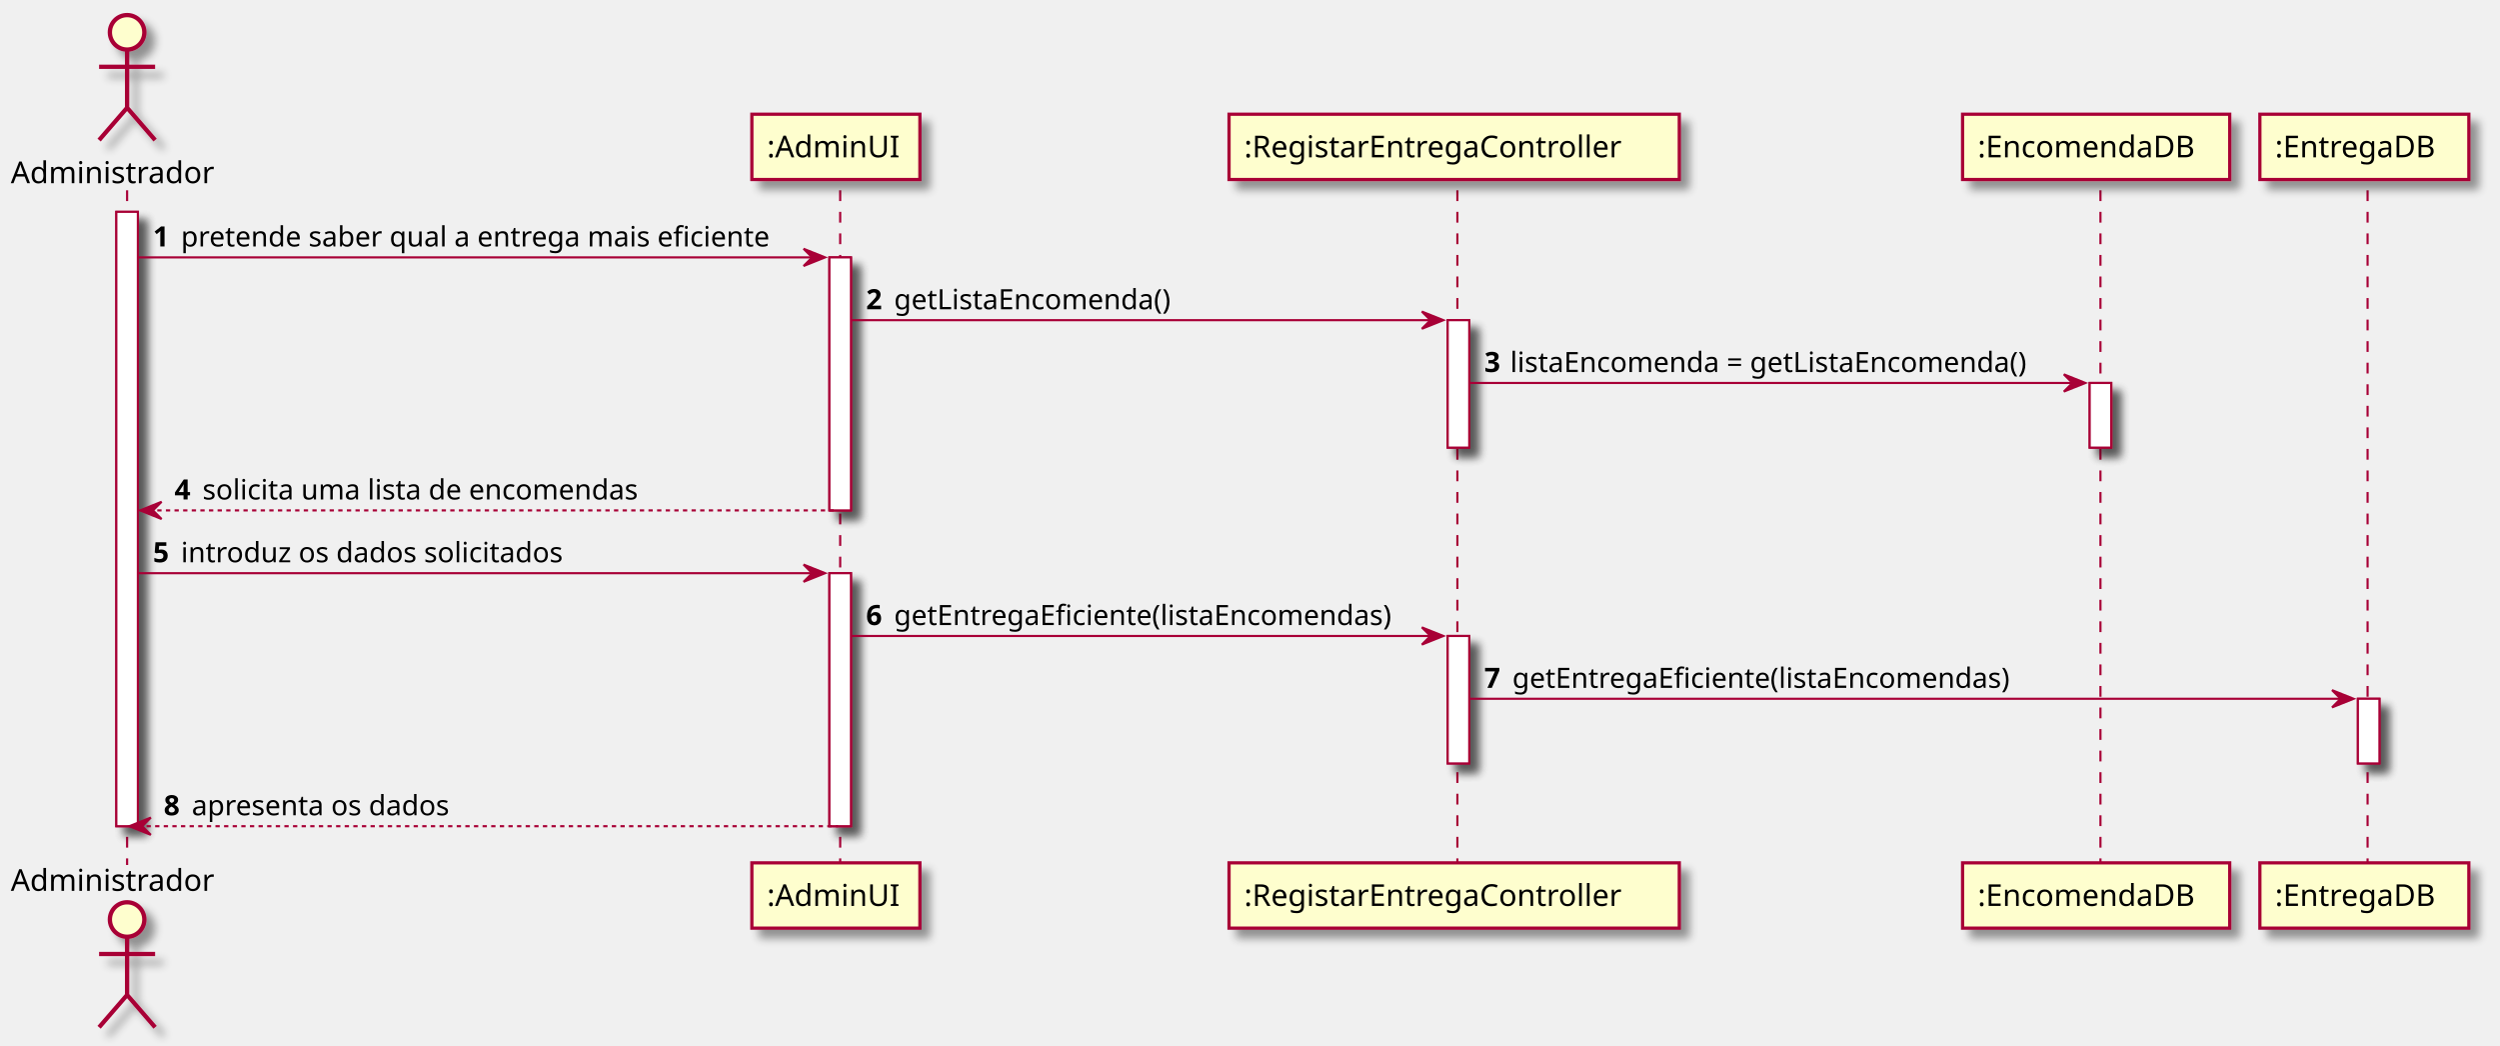
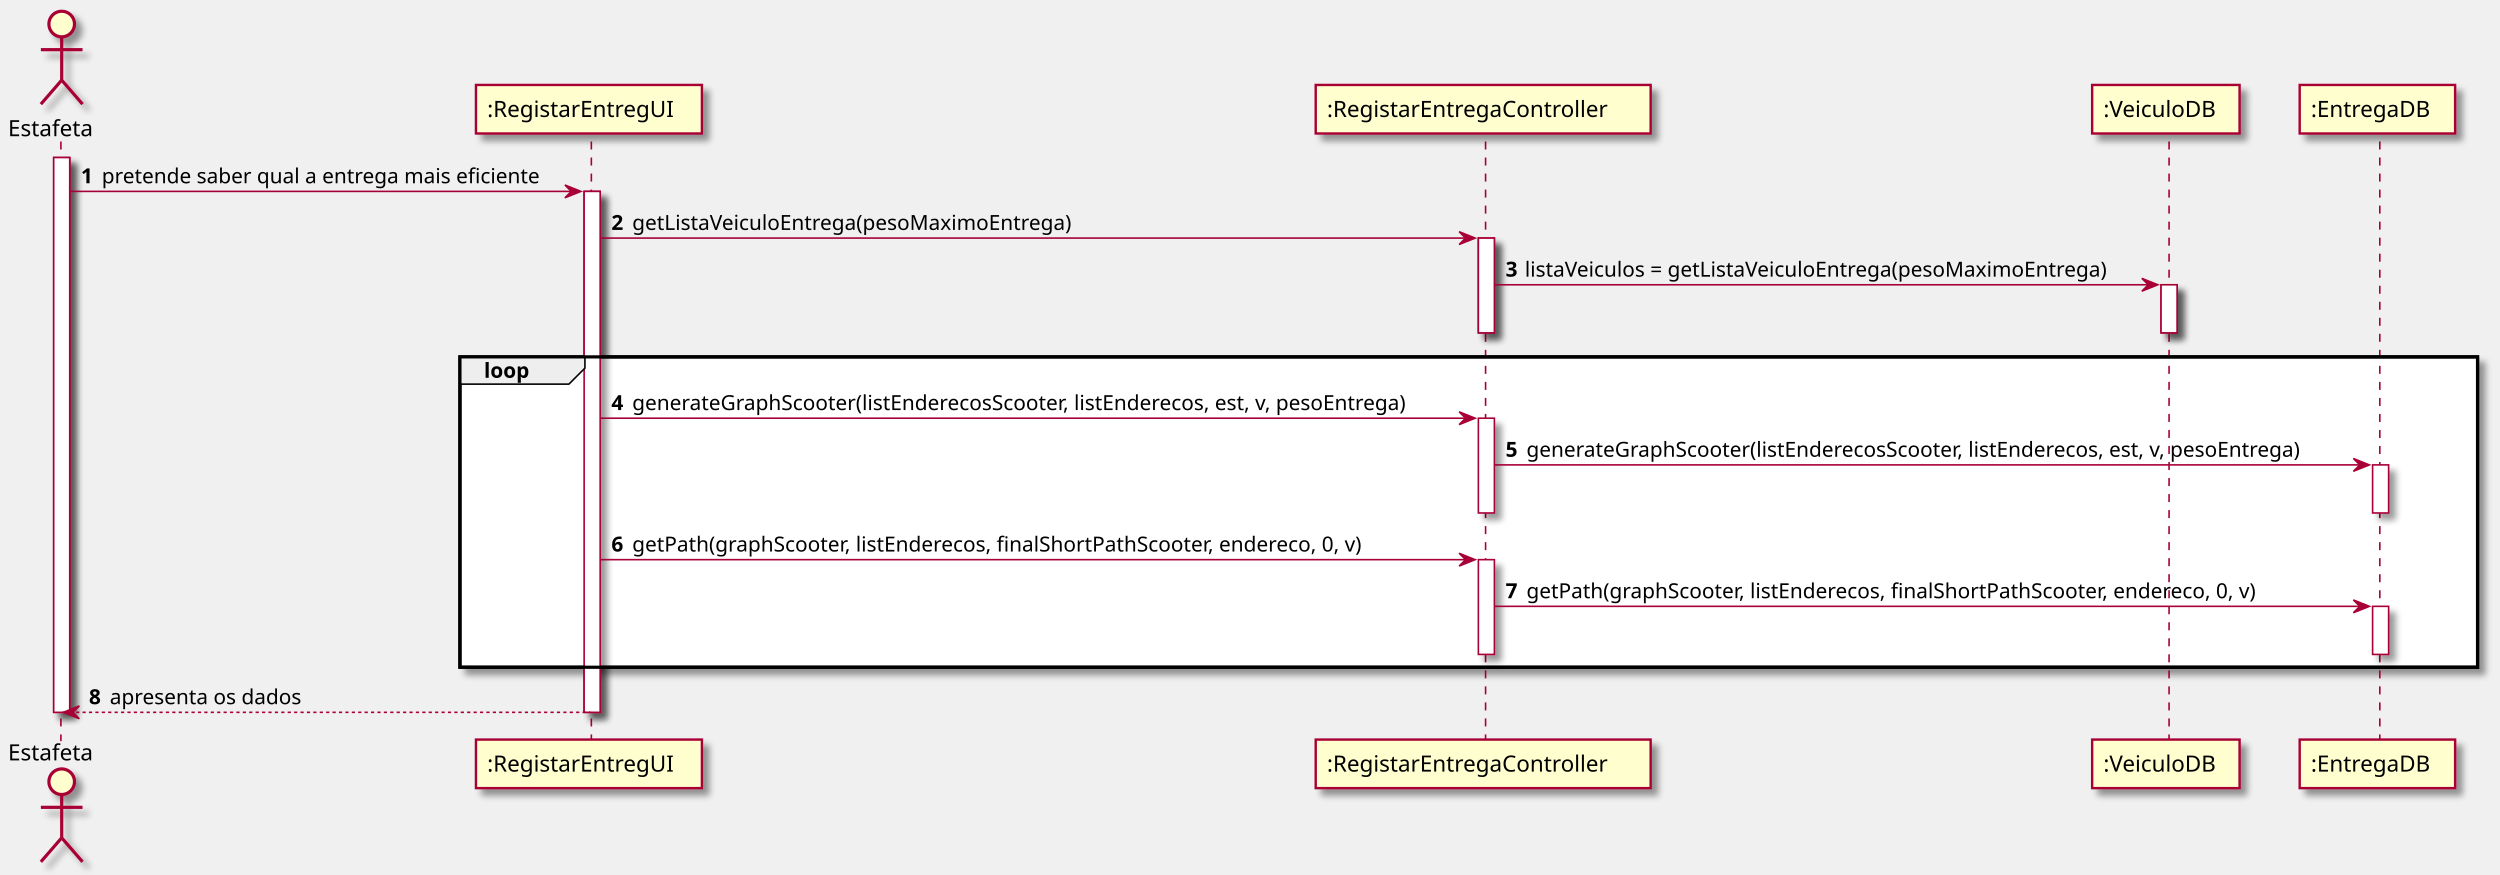
- <svg xmlns="http://www.w3.org/2000/svg" contentScriptType="application/ecmascript" contentStyleType="text/css" height="485px" preserveAspectRatio="none" style="width:1160px;height:485px;" version="1.1" viewBox="0 0 1160 485" width="1160px" zoomAndPan="magnify">
+ <svg xmlns="http://www.w3.org/2000/svg" contentScriptType="application/ecmascript" contentStyleType="text/css" height="546px" preserveAspectRatio="none" style="width:1560px;height:546px;" version="1.1" viewBox="0 0 1560 546" width="1560px" zoomAndPan="magnify">
  <defs>
-     <filter height="300%" id="frrg1owxko8of" width="300%" x="-1" y="-1">
+     <filter height="300%" id="f4fiiwxjgeqdr" width="300%" x="-1" y="-1">
      <feGaussianBlur result="blurOut" stdDeviation="2.0" />
      <feColorMatrix in="blurOut" result="blurOut2" type="matrix" values="0 0 0 0 0 0 0 0 0 0 0 0 0 0 0 0 0 0 .4 0" />
      <feOffset dx="4.0" dy="4.0" in="blurOut2" result="blurOut3" />
      <feBlend in="SourceGraphic" in2="blurOut3" mode="normal" />
    </filter>
  </defs>
  <g>
-     <rect fill="#FFFFFF" filter="url(#frrg1owxko8of)" height="285.062" style="stroke:#A80036;stroke-width:1.0;" width="10" x="54" y="98.297" />
-     <rect fill="#FFFFFF" filter="url(#frrg1owxko8of)" height="117.398" style="stroke:#A80036;stroke-width:1.0;" width="10" x="385" y="119.43" />
-     <rect fill="#FFFFFF" filter="url(#frrg1owxko8of)" height="117.398" style="stroke:#A80036;stroke-width:1.0;" width="10" x="385" y="265.961" />
-     <rect fill="#FFFFFF" filter="url(#frrg1owxko8of)" height="59.133" style="stroke:#A80036;stroke-width:1.0;" width="10" x="672" y="148.562" />
-     <rect fill="#FFFFFF" filter="url(#frrg1owxko8of)" height="59.133" style="stroke:#A80036;stroke-width:1.0;" width="10" x="672" y="295.094" />
-     <rect fill="#FFFFFF" filter="url(#frrg1owxko8of)" height="30" style="stroke:#A80036;stroke-width:1.0;" width="10" x="970" y="177.695" />
-     <rect fill="#FFFFFF" filter="url(#frrg1owxko8of)" height="30" style="stroke:#A80036;stroke-width:1.0;" width="10" x="1094.5" y="324.227" />
-     <line style="stroke:#A80036;stroke-width:1.0;stroke-dasharray:5.0,5.0;" x1="59" x2="59" y1="88.297" y2="401.359" />
-     <line style="stroke:#A80036;stroke-width:1.0;stroke-dasharray:5.0,5.0;" x1="390" x2="390" y1="88.297" y2="401.359" />
-     <line style="stroke:#A80036;stroke-width:1.0;stroke-dasharray:5.0,5.0;" x1="676.5" x2="676.5" y1="88.297" y2="401.359" />
-     <line style="stroke:#A80036;stroke-width:1.0;stroke-dasharray:5.0,5.0;" x1="975" x2="975" y1="88.297" y2="401.359" />
-     <line style="stroke:#A80036;stroke-width:1.0;stroke-dasharray:5.0,5.0;" x1="1099" x2="1099" y1="88.297" y2="401.359" />
-     <text fill="#000000" font-family="sans-serif" font-size="14" lengthAdjust="spacing" textLength="102" x="5" y="84.995">Administrador</text>
-     <ellipse cx="59" cy="15" fill="#FEFECE" filter="url(#frrg1owxko8of)" rx="8" ry="8" style="stroke:#A80036;stroke-width:2.0;" />
-     <path d="M59,23 L59,50 M46,31 L72,31 M59,50 L46,65 M59,50 L72,65 " fill="none" filter="url(#frrg1owxko8of)" style="stroke:#A80036;stroke-width:2.0;" />
-     <text fill="#000000" font-family="sans-serif" font-size="14" lengthAdjust="spacing" textLength="102" x="5" y="413.354">Administrador</text>
-     <ellipse cx="59" cy="426.656" fill="#FEFECE" filter="url(#frrg1owxko8of)" rx="8" ry="8" style="stroke:#A80036;stroke-width:2.0;" />
-     <path d="M59,434.656 L59,461.656 M46,442.656 L72,442.656 M59,461.656 L46,476.656 M59,461.656 L72,476.656 " fill="none" filter="url(#frrg1owxko8of)" style="stroke:#A80036;stroke-width:2.0;" />
-     <rect fill="#FEFECE" filter="url(#frrg1owxko8of)" height="30.297" style="stroke:#A80036;stroke-width:1.5;" width="78" x="349" y="53" />
-     <text fill="#000000" font-family="sans-serif" font-size="14" lengthAdjust="spacing" textLength="64" x="356" y="72.995">:AdminUI</text>
-     <rect fill="#FEFECE" filter="url(#frrg1owxko8of)" height="30.297" style="stroke:#A80036;stroke-width:1.5;" width="78" x="349" y="400.359" />
-     <text fill="#000000" font-family="sans-serif" font-size="14" lengthAdjust="spacing" textLength="64" x="356" y="420.354">:AdminUI</text>
-     <rect fill="#FEFECE" filter="url(#frrg1owxko8of)" height="30.297" style="stroke:#A80036;stroke-width:1.5;" width="209" x="570.5" y="53" />
-     <text fill="#000000" font-family="sans-serif" font-size="14" lengthAdjust="spacing" textLength="195" x="577.5" y="72.995">:RegistarEntregaController</text>
-     <rect fill="#FEFECE" filter="url(#frrg1owxko8of)" height="30.297" style="stroke:#A80036;stroke-width:1.5;" width="209" x="570.5" y="400.359" />
-     <text fill="#000000" font-family="sans-serif" font-size="14" lengthAdjust="spacing" textLength="195" x="577.5" y="420.354">:RegistarEntregaController</text>
-     <rect fill="#FEFECE" filter="url(#frrg1owxko8of)" height="30.297" style="stroke:#A80036;stroke-width:1.5;" width="124" x="911" y="53" />
-     <text fill="#000000" font-family="sans-serif" font-size="14" lengthAdjust="spacing" textLength="110" x="918" y="72.995">:EncomendaDB</text>
-     <rect fill="#FEFECE" filter="url(#frrg1owxko8of)" height="30.297" style="stroke:#A80036;stroke-width:1.5;" width="124" x="911" y="400.359" />
-     <text fill="#000000" font-family="sans-serif" font-size="14" lengthAdjust="spacing" textLength="110" x="918" y="420.354">:EncomendaDB</text>
-     <rect fill="#FEFECE" filter="url(#frrg1owxko8of)" height="30.297" style="stroke:#A80036;stroke-width:1.5;" width="97" x="1049" y="53" />
-     <text fill="#000000" font-family="sans-serif" font-size="14" lengthAdjust="spacing" textLength="83" x="1056" y="72.995">:EntregaDB</text>
-     <rect fill="#FEFECE" filter="url(#frrg1owxko8of)" height="30.297" style="stroke:#A80036;stroke-width:1.5;" width="97" x="1049" y="400.359" />
-     <text fill="#000000" font-family="sans-serif" font-size="14" lengthAdjust="spacing" textLength="83" x="1056" y="420.354">:EntregaDB</text>
-     <rect fill="#FFFFFF" filter="url(#frrg1owxko8of)" height="285.062" style="stroke:#A80036;stroke-width:1.0;" width="10" x="54" y="98.297" />
-     <rect fill="#FFFFFF" filter="url(#frrg1owxko8of)" height="117.398" style="stroke:#A80036;stroke-width:1.0;" width="10" x="385" y="119.43" />
-     <rect fill="#FFFFFF" filter="url(#frrg1owxko8of)" height="117.398" style="stroke:#A80036;stroke-width:1.0;" width="10" x="385" y="265.961" />
-     <rect fill="#FFFFFF" filter="url(#frrg1owxko8of)" height="59.133" style="stroke:#A80036;stroke-width:1.0;" width="10" x="672" y="148.562" />
-     <rect fill="#FFFFFF" filter="url(#frrg1owxko8of)" height="59.133" style="stroke:#A80036;stroke-width:1.0;" width="10" x="672" y="295.094" />
-     <rect fill="#FFFFFF" filter="url(#frrg1owxko8of)" height="30" style="stroke:#A80036;stroke-width:1.0;" width="10" x="970" y="177.695" />
-     <rect fill="#FFFFFF" filter="url(#frrg1owxko8of)" height="30" style="stroke:#A80036;stroke-width:1.0;" width="10" x="1094.5" y="324.227" />
-     <polygon fill="#A80036" points="373,115.43,383,119.43,373,123.43,377,119.43" style="stroke:#A80036;stroke-width:1.0;" />
-     <line style="stroke:#A80036;stroke-width:1.0;" x1="64" x2="379" y1="119.43" y2="119.43" />
-     <text fill="#000000" font-family="sans-serif" font-size="13" font-weight="bold" lengthAdjust="spacing" textLength="9" x="71" y="114.364">1</text>
-     <text fill="#000000" font-family="sans-serif" font-size="13" lengthAdjust="spacing" textLength="289" x="84" y="114.364">pretende saber qual a entrega mais eficiente</text>
-     <polygon fill="#A80036" points="660,144.562,670,148.562,660,152.562,664,148.562" style="stroke:#A80036;stroke-width:1.0;" />
-     <line style="stroke:#A80036;stroke-width:1.0;" x1="395" x2="666" y1="148.562" y2="148.562" />
-     <text fill="#000000" font-family="sans-serif" font-size="13" font-weight="bold" lengthAdjust="spacing" textLength="9" x="402" y="143.497">2</text>
-     <text fill="#000000" font-family="sans-serif" font-size="13" lengthAdjust="spacing" textLength="137" x="415" y="143.497">getListaEncomenda()</text>
-     <polygon fill="#A80036" points="958,173.695,968,177.695,958,181.695,962,177.695" style="stroke:#A80036;stroke-width:1.0;" />
-     <line style="stroke:#A80036;stroke-width:1.0;" x1="682" x2="964" y1="177.695" y2="177.695" />
-     <text fill="#000000" font-family="sans-serif" font-size="13" font-weight="bold" lengthAdjust="spacing" textLength="8" x="689" y="172.629">3</text>
-     <text fill="#000000" font-family="sans-serif" font-size="13" lengthAdjust="spacing" textLength="257" x="701" y="172.629">listaEncomenda = getListaEncomenda()</text>
-     <polygon fill="#A80036" points="75,232.828,65,236.828,75,240.828,71,236.828" style="stroke:#A80036;stroke-width:1.0;" />
-     <line style="stroke:#A80036;stroke-width:1.0;stroke-dasharray:2.0,2.0;" x1="69" x2="389" y1="236.828" y2="236.828" />
-     <text fill="#000000" font-family="sans-serif" font-size="13" font-weight="bold" lengthAdjust="spacing" textLength="9" x="81" y="231.762">4</text>
-     <text fill="#000000" font-family="sans-serif" font-size="13" lengthAdjust="spacing" textLength="214" x="94" y="231.762">solicita uma lista de encomendas</text>
-     <polygon fill="#A80036" points="373,261.961,383,265.961,373,269.961,377,265.961" style="stroke:#A80036;stroke-width:1.0;" />
-     <line style="stroke:#A80036;stroke-width:1.0;" x1="64" x2="379" y1="265.961" y2="265.961" />
-     <text fill="#000000" font-family="sans-serif" font-size="13" font-weight="bold" lengthAdjust="spacing" textLength="9" x="71" y="260.895">5</text>
-     <text fill="#000000" font-family="sans-serif" font-size="13" lengthAdjust="spacing" textLength="185" x="84" y="260.895">introduz os dados solicitados</text>
-     <polygon fill="#A80036" points="660,291.094,670,295.094,660,299.094,664,295.094" style="stroke:#A80036;stroke-width:1.0;" />
-     <line style="stroke:#A80036;stroke-width:1.0;" x1="395" x2="666" y1="295.094" y2="295.094" />
-     <text fill="#000000" font-family="sans-serif" font-size="13" font-weight="bold" lengthAdjust="spacing" textLength="9" x="402" y="290.028">6</text>
-     <text fill="#000000" font-family="sans-serif" font-size="13" lengthAdjust="spacing" textLength="245" x="415" y="290.028">getEntregaEficiente(listaEncomendas)</text>
-     <polygon fill="#A80036" points="1082.5,320.227,1092.5,324.227,1082.5,328.227,1086.5,324.227" style="stroke:#A80036;stroke-width:1.0;" />
-     <line style="stroke:#A80036;stroke-width:1.0;" x1="682" x2="1088.5" y1="324.227" y2="324.227" />
-     <text fill="#000000" font-family="sans-serif" font-size="13" font-weight="bold" lengthAdjust="spacing" textLength="9" x="689" y="319.161">7</text>
-     <text fill="#000000" font-family="sans-serif" font-size="13" lengthAdjust="spacing" textLength="245" x="702" y="319.161">getEntregaEficiente(listaEncomendas)</text>
-     <polygon fill="#A80036" points="70,379.359,60,383.359,70,387.359,66,383.359" style="stroke:#A80036;stroke-width:1.0;" />
-     <line style="stroke:#A80036;stroke-width:1.0;stroke-dasharray:2.0,2.0;" x1="64" x2="389" y1="383.359" y2="383.359" />
-     <text fill="#000000" font-family="sans-serif" font-size="13" font-weight="bold" lengthAdjust="spacing" textLength="9" x="76" y="378.293">8</text>
-     <text fill="#000000" font-family="sans-serif" font-size="13" lengthAdjust="spacing" textLength="127" x="89" y="378.293">apresenta os dados</text>
+     <rect fill="#FFFFFF" filter="url(#f4fiiwxjgeqdr)" height="346.195" style="stroke:#A80036;stroke-width:1.0;" width="10" x="33.5" y="98.297" />
+     <rect fill="#FFFFFF" filter="url(#f4fiiwxjgeqdr)" height="325.062" style="stroke:#A80036;stroke-width:1.0;" width="10" x="364.5" y="119.43" />
+     <rect fill="#FFFFFF" filter="url(#f4fiiwxjgeqdr)" height="59.133" style="stroke:#A80036;stroke-width:1.0;" width="10" x="922.5" y="148.562" />
+     <rect fill="#FFFFFF" filter="url(#f4fiiwxjgeqdr)" height="59.133" style="stroke:#A80036;stroke-width:1.0;" width="10" x="922.5" y="260.961" />
+     <rect fill="#FFFFFF" filter="url(#f4fiiwxjgeqdr)" height="59.133" style="stroke:#A80036;stroke-width:1.0;" width="10" x="922.5" y="349.227" />
+     <rect fill="#FFFFFF" filter="url(#f4fiiwxjgeqdr)" height="30" style="stroke:#A80036;stroke-width:1.0;" width="10" x="1348.5" y="177.695" />
+     <rect fill="#FFFFFF" filter="url(#f4fiiwxjgeqdr)" height="30" style="stroke:#A80036;stroke-width:1.0;" width="10" x="1480.5" y="290.094" />
+     <rect fill="#FFFFFF" filter="url(#f4fiiwxjgeqdr)" height="30" style="stroke:#A80036;stroke-width:1.0;" width="10" x="1480.5" y="378.359" />
+     <rect fill="#FFFFFF" filter="url(#f4fiiwxjgeqdr)" height="193.664" style="stroke:#000000;stroke-width:2.0;" width="1259" x="287" y="222.695" />
+     <line style="stroke:#A80036;stroke-width:1.0;stroke-dasharray:5.0,5.0;" x1="38" x2="38" y1="88.297" y2="462.492" />
+     <line style="stroke:#A80036;stroke-width:1.0;stroke-dasharray:5.0,5.0;" x1="369" x2="369" y1="88.297" y2="462.492" />
+     <line style="stroke:#A80036;stroke-width:1.0;stroke-dasharray:5.0,5.0;" x1="927" x2="927" y1="88.297" y2="462.492" />
+     <line style="stroke:#A80036;stroke-width:1.0;stroke-dasharray:5.0,5.0;" x1="1353.5" x2="1353.5" y1="88.297" y2="462.492" />
+     <line style="stroke:#A80036;stroke-width:1.0;stroke-dasharray:5.0,5.0;" x1="1485" x2="1485" y1="88.297" y2="462.492" />
+     <text fill="#000000" font-family="sans-serif" font-size="14" lengthAdjust="spacing" textLength="61" x="5" y="84.995">Estafeta</text>
+     <ellipse cx="38.5" cy="15" fill="#FEFECE" filter="url(#f4fiiwxjgeqdr)" rx="8" ry="8" style="stroke:#A80036;stroke-width:2.0;" />
+     <path d="M38.5,23 L38.5,50 M25.5,31 L51.5,31 M38.5,50 L25.5,65 M38.5,50 L51.5,65 " fill="none" filter="url(#f4fiiwxjgeqdr)" style="stroke:#A80036;stroke-width:2.0;" />
+     <text fill="#000000" font-family="sans-serif" font-size="14" lengthAdjust="spacing" textLength="61" x="5" y="474.487">Estafeta</text>
+     <ellipse cx="38.5" cy="487.789" fill="#FEFECE" filter="url(#f4fiiwxjgeqdr)" rx="8" ry="8" style="stroke:#A80036;stroke-width:2.0;" />
+     <path d="M38.5,495.789 L38.5,522.789 M25.5,503.789 L51.5,503.789 M38.5,522.789 L25.5,537.789 M38.5,522.789 L51.5,537.789 " fill="none" filter="url(#f4fiiwxjgeqdr)" style="stroke:#A80036;stroke-width:2.0;" />
+     <rect fill="#FEFECE" filter="url(#f4fiiwxjgeqdr)" height="30.297" style="stroke:#A80036;stroke-width:1.5;" width="141" x="297" y="53" />
+     <text fill="#000000" font-family="sans-serif" font-size="14" lengthAdjust="spacing" textLength="127" x="304" y="72.995">:RegistarEntregUI</text>
+     <rect fill="#FEFECE" filter="url(#f4fiiwxjgeqdr)" height="30.297" style="stroke:#A80036;stroke-width:1.5;" width="141" x="297" y="461.492" />
+     <text fill="#000000" font-family="sans-serif" font-size="14" lengthAdjust="spacing" textLength="127" x="304" y="481.487">:RegistarEntregUI</text>
+     <rect fill="#FEFECE" filter="url(#f4fiiwxjgeqdr)" height="30.297" style="stroke:#A80036;stroke-width:1.5;" width="209" x="821" y="53" />
+     <text fill="#000000" font-family="sans-serif" font-size="14" lengthAdjust="spacing" textLength="195" x="828" y="72.995">:RegistarEntregaController</text>
+     <rect fill="#FEFECE" filter="url(#f4fiiwxjgeqdr)" height="30.297" style="stroke:#A80036;stroke-width:1.5;" width="209" x="821" y="461.492" />
+     <text fill="#000000" font-family="sans-serif" font-size="14" lengthAdjust="spacing" textLength="195" x="828" y="481.487">:RegistarEntregaController</text>
+     <rect fill="#FEFECE" filter="url(#f4fiiwxjgeqdr)" height="30.297" style="stroke:#A80036;stroke-width:1.5;" width="92" x="1305.5" y="53" />
+     <text fill="#000000" font-family="sans-serif" font-size="14" lengthAdjust="spacing" textLength="78" x="1312.5" y="72.995">:VeiculoDB</text>
+     <rect fill="#FEFECE" filter="url(#f4fiiwxjgeqdr)" height="30.297" style="stroke:#A80036;stroke-width:1.5;" width="92" x="1305.5" y="461.492" />
+     <text fill="#000000" font-family="sans-serif" font-size="14" lengthAdjust="spacing" textLength="78" x="1312.5" y="481.487">:VeiculoDB</text>
+     <rect fill="#FEFECE" filter="url(#f4fiiwxjgeqdr)" height="30.297" style="stroke:#A80036;stroke-width:1.5;" width="97" x="1435" y="53" />
+     <text fill="#000000" font-family="sans-serif" font-size="14" lengthAdjust="spacing" textLength="83" x="1442" y="72.995">:EntregaDB</text>
+     <rect fill="#FEFECE" filter="url(#f4fiiwxjgeqdr)" height="30.297" style="stroke:#A80036;stroke-width:1.5;" width="97" x="1435" y="461.492" />
+     <text fill="#000000" font-family="sans-serif" font-size="14" lengthAdjust="spacing" textLength="83" x="1442" y="481.487">:EntregaDB</text>
+     <rect fill="#FFFFFF" filter="url(#f4fiiwxjgeqdr)" height="346.195" style="stroke:#A80036;stroke-width:1.0;" width="10" x="33.5" y="98.297" />
+     <rect fill="#FFFFFF" filter="url(#f4fiiwxjgeqdr)" height="325.062" style="stroke:#A80036;stroke-width:1.0;" width="10" x="364.5" y="119.43" />
+     <rect fill="#FFFFFF" filter="url(#f4fiiwxjgeqdr)" height="59.133" style="stroke:#A80036;stroke-width:1.0;" width="10" x="922.5" y="148.562" />
+     <rect fill="#FFFFFF" filter="url(#f4fiiwxjgeqdr)" height="59.133" style="stroke:#A80036;stroke-width:1.0;" width="10" x="922.5" y="260.961" />
+     <rect fill="#FFFFFF" filter="url(#f4fiiwxjgeqdr)" height="59.133" style="stroke:#A80036;stroke-width:1.0;" width="10" x="922.5" y="349.227" />
+     <rect fill="#FFFFFF" filter="url(#f4fiiwxjgeqdr)" height="30" style="stroke:#A80036;stroke-width:1.0;" width="10" x="1348.5" y="177.695" />
+     <rect fill="#FFFFFF" filter="url(#f4fiiwxjgeqdr)" height="30" style="stroke:#A80036;stroke-width:1.0;" width="10" x="1480.5" y="290.094" />
+     <rect fill="#FFFFFF" filter="url(#f4fiiwxjgeqdr)" height="30" style="stroke:#A80036;stroke-width:1.0;" width="10" x="1480.5" y="378.359" />
+     <polygon fill="#A80036" points="352.5,115.43,362.5,119.43,352.5,123.43,356.5,119.43" style="stroke:#A80036;stroke-width:1.0;" />
+     <line style="stroke:#A80036;stroke-width:1.0;" x1="43.5" x2="358.5" y1="119.43" y2="119.43" />
+     <text fill="#000000" font-family="sans-serif" font-size="13" font-weight="bold" lengthAdjust="spacing" textLength="9" x="50.5" y="114.364">1</text>
+     <text fill="#000000" font-family="sans-serif" font-size="13" lengthAdjust="spacing" textLength="289" x="63.5" y="114.364">pretende saber qual a entrega mais eficiente</text>
+     <polygon fill="#A80036" points="910.5,144.562,920.5,148.562,910.5,152.562,914.5,148.562" style="stroke:#A80036;stroke-width:1.0;" />
+     <line style="stroke:#A80036;stroke-width:1.0;" x1="374.5" x2="916.5" y1="148.562" y2="148.562" />
+     <text fill="#000000" font-family="sans-serif" font-size="13" font-weight="bold" lengthAdjust="spacing" textLength="9" x="381.5" y="143.497">2</text>
+     <text fill="#000000" font-family="sans-serif" font-size="13" lengthAdjust="spacing" textLength="288" x="394.5" y="143.497">getListaVeiculoEntrega(pesoMaximoEntrega)</text>
+     <polygon fill="#A80036" points="1336.5,173.695,1346.5,177.695,1336.5,181.695,1340.5,177.695" style="stroke:#A80036;stroke-width:1.0;" />
+     <line style="stroke:#A80036;stroke-width:1.0;" x1="932.5" x2="1342.5" y1="177.695" y2="177.695" />
+     <text fill="#000000" font-family="sans-serif" font-size="13" font-weight="bold" lengthAdjust="spacing" textLength="8" x="939.5" y="172.629">3</text>
+     <text fill="#000000" font-family="sans-serif" font-size="13" lengthAdjust="spacing" textLength="385" x="951.5" y="172.629">listaVeiculos = getListaVeiculoEntrega(pesoMaximoEntrega)</text>
+     <path d="M287,222.695 L365,222.695 L365,229.695 L355,239.695 L287,239.695 L287,222.695 " fill="#EEEEEE" style="stroke:#000000;stroke-width:1.0;" />
+     <rect fill="none" height="193.664" style="stroke:#000000;stroke-width:2.0;" width="1259" x="287" y="222.695" />
+     <text fill="#000000" font-family="sans-serif" font-size="13" font-weight="bold" lengthAdjust="spacing" textLength="33" x="302" y="235.762">loop</text>
+     <polygon fill="#A80036" points="910.5,256.961,920.5,260.961,910.5,264.961,914.5,260.961" style="stroke:#A80036;stroke-width:1.0;" />
+     <line style="stroke:#A80036;stroke-width:1.0;" x1="374.5" x2="916.5" y1="260.961" y2="260.961" />
+     <text fill="#000000" font-family="sans-serif" font-size="13" font-weight="bold" lengthAdjust="spacing" textLength="9" x="381.5" y="255.895">4</text>
+     <text fill="#000000" font-family="sans-serif" font-size="13" lengthAdjust="spacing" textLength="516" x="394.5" y="255.895">generateGraphScooter(listEnderecosScooter, listEnderecos, est, v, pesoEntrega)</text>
+     <polygon fill="#A80036" points="1468.5,286.094,1478.5,290.094,1468.5,294.094,1472.5,290.094" style="stroke:#A80036;stroke-width:1.0;" />
+     <line style="stroke:#A80036;stroke-width:1.0;" x1="932.5" x2="1474.5" y1="290.094" y2="290.094" />
+     <text fill="#000000" font-family="sans-serif" font-size="13" font-weight="bold" lengthAdjust="spacing" textLength="9" x="939.5" y="285.028">5</text>
+     <text fill="#000000" font-family="sans-serif" font-size="13" lengthAdjust="spacing" textLength="516" x="952.5" y="285.028">generateGraphScooter(listEnderecosScooter, listEnderecos, est, v, pesoEntrega)</text>
+     <polygon fill="#A80036" points="910.5,345.227,920.5,349.227,910.5,353.227,914.5,349.227" style="stroke:#A80036;stroke-width:1.0;" />
+     <line style="stroke:#A80036;stroke-width:1.0;" x1="374.5" x2="916.5" y1="349.227" y2="349.227" />
+     <text fill="#000000" font-family="sans-serif" font-size="13" font-weight="bold" lengthAdjust="spacing" textLength="9" x="381.5" y="344.161">6</text>
+     <text fill="#000000" font-family="sans-serif" font-size="13" lengthAdjust="spacing" textLength="486" x="394.5" y="344.161">getPath(graphScooter, listEnderecos, finalShortPathScooter, endereco, 0, v)</text>
+     <polygon fill="#A80036" points="1468.5,374.359,1478.5,378.359,1468.5,382.359,1472.5,378.359" style="stroke:#A80036;stroke-width:1.0;" />
+     <line style="stroke:#A80036;stroke-width:1.0;" x1="932.5" x2="1474.5" y1="378.359" y2="378.359" />
+     <text fill="#000000" font-family="sans-serif" font-size="13" font-weight="bold" lengthAdjust="spacing" textLength="9" x="939.5" y="373.293">7</text>
+     <text fill="#000000" font-family="sans-serif" font-size="13" lengthAdjust="spacing" textLength="486" x="952.5" y="373.293">getPath(graphScooter, listEnderecos, finalShortPathScooter, endereco, 0, v)</text>
+     <polygon fill="#A80036" points="49.5,440.492,39.5,444.492,49.5,448.492,45.5,444.492" style="stroke:#A80036;stroke-width:1.0;" />
+     <line style="stroke:#A80036;stroke-width:1.0;stroke-dasharray:2.0,2.0;" x1="43.5" x2="368.5" y1="444.492" y2="444.492" />
+     <text fill="#000000" font-family="sans-serif" font-size="13" font-weight="bold" lengthAdjust="spacing" textLength="9" x="55.5" y="439.426">8</text>
+     <text fill="#000000" font-family="sans-serif" font-size="13" lengthAdjust="spacing" textLength="127" x="68.5" y="439.426">apresenta os dados</text>
  </g>
</svg>
